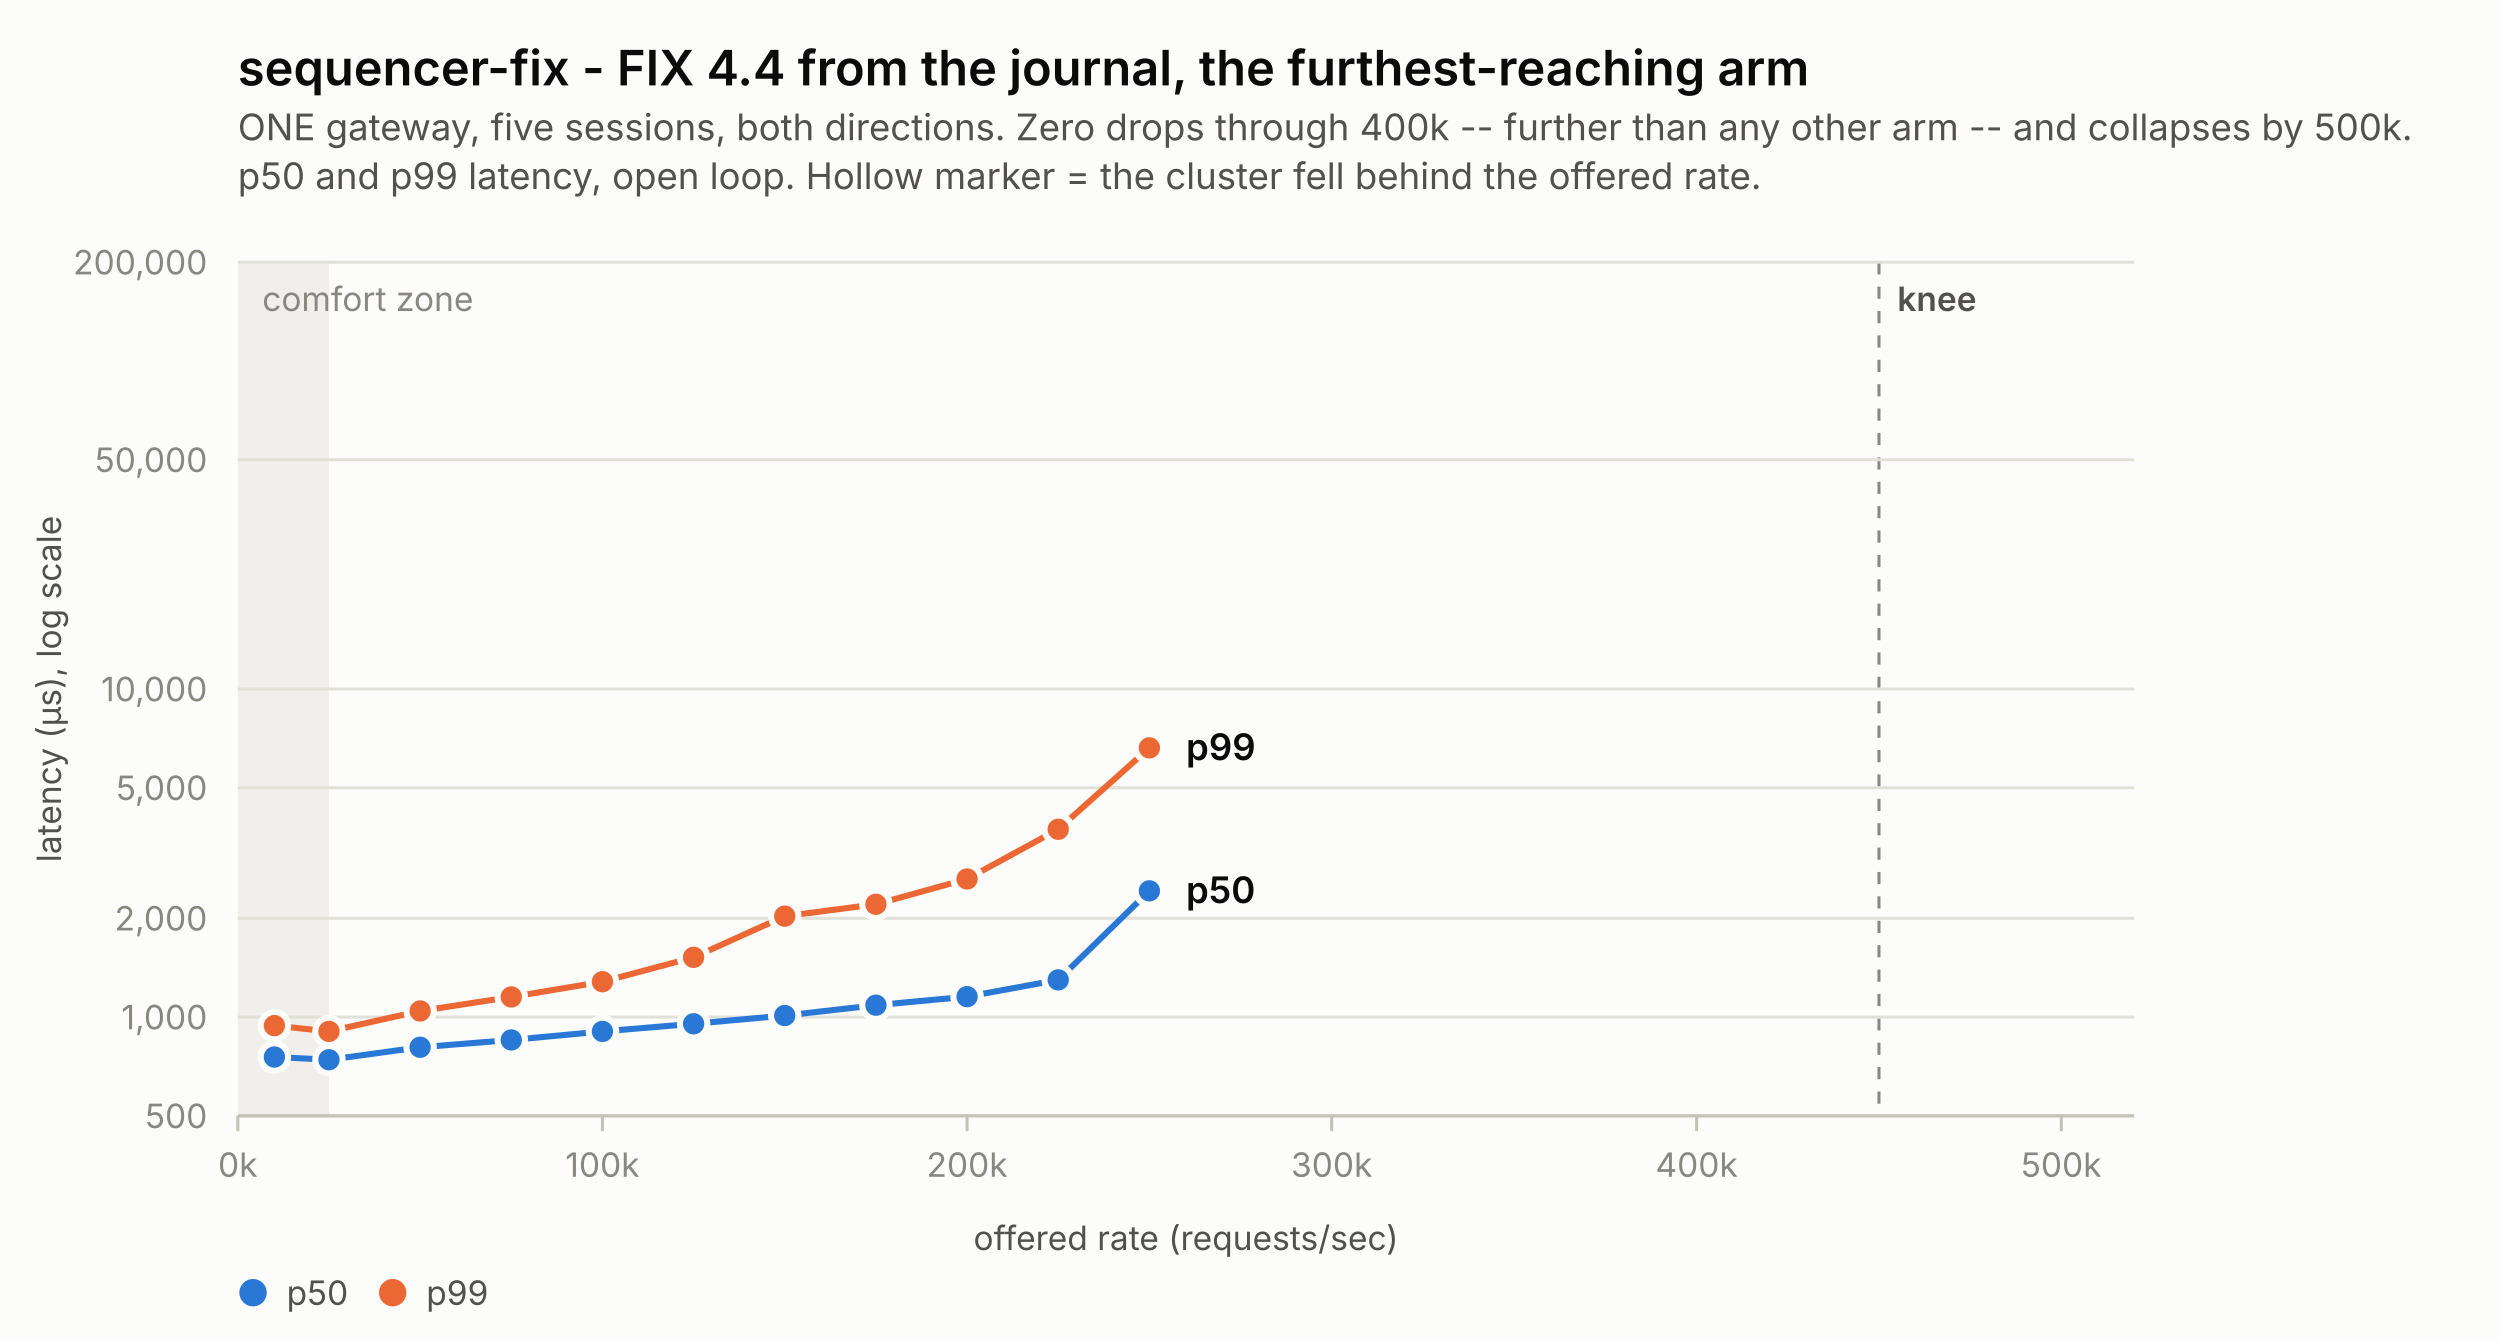
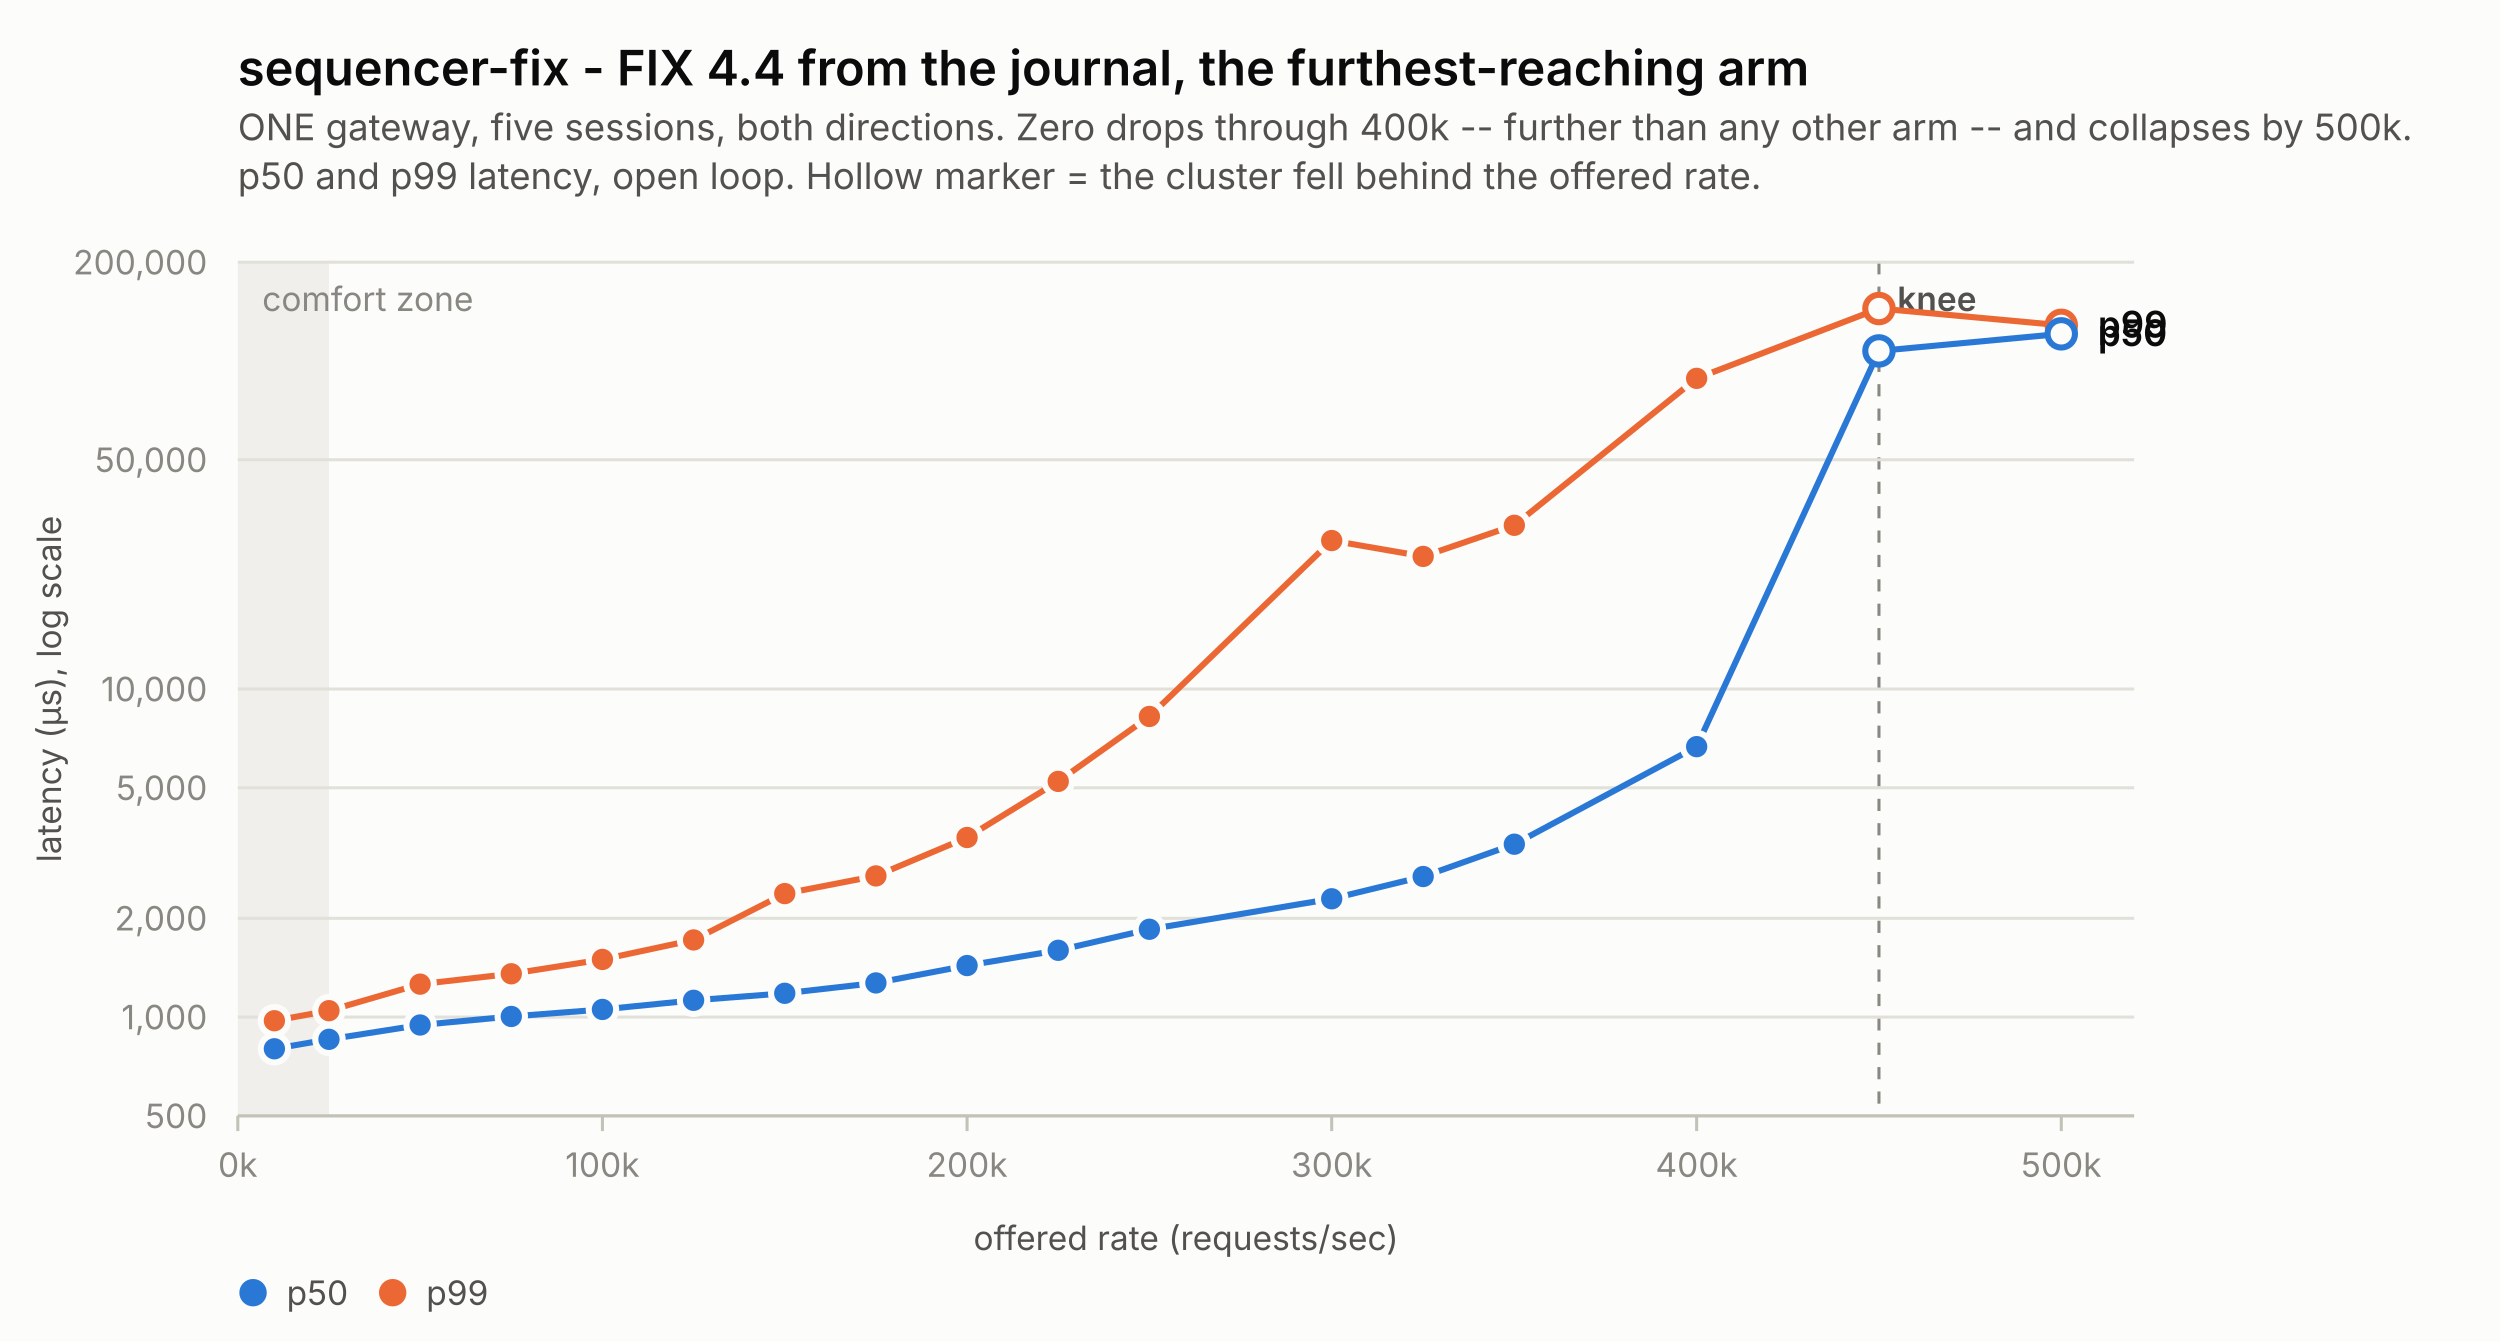
<svg xmlns="http://www.w3.org/2000/svg" width="820" height="440" viewBox="0 0 820 440" font-family="system-ui,-apple-system,&quot;Segoe UI&quot;,sans-serif" role="img" aria-label="sequencer-fix - FIX 4.4 from the journal, the furthest-reaching arm">
  <rect width="820" height="440" fill="#fcfcfb" />
  <text x="78" y="28" font-size="16" font-weight="600" fill="#0b0b0b">sequencer-fix - FIX 4.4 from the journal, the furthest-reaching arm</text>
  <text x="78" y="46" font-size="12" fill="#52514e">ONE gateway, five sessions, both directions. Zero drops through 400k -- further than any other arm -- and collapses by 500k.</text>
  <text x="78" y="62" font-size="12" fill="#52514e">p50 and p99 latency, open loop. Hollow marker = the cluster fell behind the offered rate.</text>
  <rect x="78" y="86" width="29.9" height="280" fill="#f0efec" />
  <text x="86" y="102" font-size="11" fill="#898781">comfort zone</text>
  <line x1="616.3" y1="86" x2="616.3" y2="366" stroke="#898781" stroke-width="1" stroke-dasharray="4 4" />
  <text x="622.3" y="102" font-size="11" font-weight="600" fill="#52514e">knee</text>
  <line x1="78" y1="366.0" x2="700" y2="366.0" stroke="#e1e0d9" stroke-width="1" />
  <text x="68" y="370.0" font-size="11" fill="#898781" text-anchor="end">500</text>
  <line x1="78" y1="333.6" x2="700" y2="333.6" stroke="#e1e0d9" stroke-width="1" />
  <text x="68" y="337.6" font-size="11" fill="#898781" text-anchor="end">1,000</text>
  <line x1="78" y1="301.2" x2="700" y2="301.2" stroke="#e1e0d9" stroke-width="1" />
  <text x="68" y="305.2" font-size="11" fill="#898781" text-anchor="end">2,000</text>
  <line x1="78" y1="258.4" x2="700" y2="258.4" stroke="#e1e0d9" stroke-width="1" />
  <text x="68" y="262.4" font-size="11" fill="#898781" text-anchor="end">5,000</text>
  <line x1="78" y1="226.0" x2="700" y2="226.0" stroke="#e1e0d9" stroke-width="1" />
  <text x="68" y="230.0" font-size="11" fill="#898781" text-anchor="end">10,000</text>
  <line x1="78" y1="150.8" x2="700" y2="150.8" stroke="#e1e0d9" stroke-width="1" />
  <text x="68" y="154.8" font-size="11" fill="#898781" text-anchor="end">50,000</text>
  <line x1="78" y1="86.0" x2="700" y2="86.0" stroke="#e1e0d9" stroke-width="1" />
  <text x="68" y="90.0" font-size="11" fill="#898781" text-anchor="end">200,000</text>
  <text x="20" y="226" font-size="11" fill="#52514e" text-anchor="middle" transform="rotate(-90 20 226)">latency (µs), log scale</text>
  <line x1="78" y1="366" x2="700" y2="366" stroke="#c3c2b7" stroke-width="1" />
  <line x1="78.0" y1="366" x2="78.0" y2="371" stroke="#c3c2b7" stroke-width="1" />
  <text x="78.0" y="386" font-size="11" fill="#898781" text-anchor="middle">0k</text>
  <line x1="197.6" y1="366" x2="197.6" y2="371" stroke="#c3c2b7" stroke-width="1" />
  <text x="197.6" y="386" font-size="11" fill="#898781" text-anchor="middle">100k</text>
  <line x1="317.2" y1="366" x2="317.2" y2="371" stroke="#c3c2b7" stroke-width="1" />
  <text x="317.2" y="386" font-size="11" fill="#898781" text-anchor="middle">200k</text>
  <line x1="436.8" y1="366" x2="436.8" y2="371" stroke="#c3c2b7" stroke-width="1" />
  <text x="436.8" y="386" font-size="11" fill="#898781" text-anchor="middle">300k</text>
  <line x1="556.5" y1="366" x2="556.5" y2="371" stroke="#c3c2b7" stroke-width="1" />
  <text x="556.5" y="386" font-size="11" fill="#898781" text-anchor="middle">400k</text>
  <line x1="676.1" y1="366" x2="676.1" y2="371" stroke="#c3c2b7" stroke-width="1" />
  <text x="676.1" y="386" font-size="11" fill="#898781" text-anchor="middle">500k</text>
  <text x="389" y="410" font-size="11" fill="#52514e" text-anchor="middle">offered rate (requests/sec)</text>
  <defs>
    <clipPath id="plot">
      <rect x="72" y="80" width="634" height="292" />
    </clipPath>
  </defs>
  <g clip-path="url(#plot)">
-     <path d="M90.0,336.4 L107.9,338.3 L137.8,331.6 L167.7,327.0 L197.6,322.0 L227.5,314.0 L257.4,300.5 L287.3,296.6 L317.2,288.3 L347.1,272.0 L377.0,245.3" fill="none" stroke="#eb6834" stroke-width="2" stroke-linejoin="round" stroke-linecap="round" />
-     <circle cx="90.0" cy="336.4" r="4.5" fill="#eb6834" stroke="#fcfcfb" stroke-width="2" />
-     <circle cx="107.9" cy="338.3" r="4.5" fill="#eb6834" stroke="#fcfcfb" stroke-width="2" />
-     <circle cx="137.8" cy="331.6" r="4.5" fill="#eb6834" stroke="#fcfcfb" stroke-width="2" />
-     <circle cx="167.7" cy="327.0" r="4.5" fill="#eb6834" stroke="#fcfcfb" stroke-width="2" />
-     <circle cx="197.6" cy="322.0" r="4.5" fill="#eb6834" stroke="#fcfcfb" stroke-width="2" />
-     <circle cx="227.5" cy="314.0" r="4.5" fill="#eb6834" stroke="#fcfcfb" stroke-width="2" />
-     <circle cx="257.4" cy="300.5" r="4.5" fill="#eb6834" stroke="#fcfcfb" stroke-width="2" />
-     <circle cx="287.3" cy="296.6" r="4.5" fill="#eb6834" stroke="#fcfcfb" stroke-width="2" />
-     <circle cx="317.2" cy="288.3" r="4.5" fill="#eb6834" stroke="#fcfcfb" stroke-width="2" />
-     <circle cx="347.1" cy="272.0" r="4.5" fill="#eb6834" stroke="#fcfcfb" stroke-width="2" />
-     <circle cx="377.0" cy="245.3" r="4.5" fill="#eb6834" stroke="#fcfcfb" stroke-width="2" />
-     <path d="M90.0,346.7 L107.9,347.6 L137.8,343.5 L167.7,341.1 L197.6,338.3 L227.5,335.8 L257.4,333.1 L287.3,329.7 L317.2,326.9 L347.1,321.4 L377.0,292.2" fill="none" stroke="#2a78d6" stroke-width="2" stroke-linejoin="round" stroke-linecap="round" />
-     <circle cx="90.0" cy="346.7" r="4.5" fill="#2a78d6" stroke="#fcfcfb" stroke-width="2" />
-     <circle cx="107.9" cy="347.6" r="4.5" fill="#2a78d6" stroke="#fcfcfb" stroke-width="2" />
-     <circle cx="137.8" cy="343.5" r="4.5" fill="#2a78d6" stroke="#fcfcfb" stroke-width="2" />
-     <circle cx="167.7" cy="341.1" r="4.5" fill="#2a78d6" stroke="#fcfcfb" stroke-width="2" />
-     <circle cx="197.6" cy="338.3" r="4.5" fill="#2a78d6" stroke="#fcfcfb" stroke-width="2" />
-     <circle cx="227.5" cy="335.8" r="4.5" fill="#2a78d6" stroke="#fcfcfb" stroke-width="2" />
-     <circle cx="257.4" cy="333.1" r="4.5" fill="#2a78d6" stroke="#fcfcfb" stroke-width="2" />
-     <circle cx="287.3" cy="329.7" r="4.5" fill="#2a78d6" stroke="#fcfcfb" stroke-width="2" />
-     <circle cx="317.2" cy="326.9" r="4.5" fill="#2a78d6" stroke="#fcfcfb" stroke-width="2" />
-     <circle cx="347.1" cy="321.4" r="4.5" fill="#2a78d6" stroke="#fcfcfb" stroke-width="2" />
-     <circle cx="377.0" cy="292.2" r="4.5" fill="#2a78d6" stroke="#fcfcfb" stroke-width="2" />
+     <path d="M90.0,334.8 L107.9,331.5 L137.8,322.8 L167.7,319.4 L197.6,314.7 L227.5,308.3 L257.4,293.1 L287.3,287.3 L317.2,274.7 L347.1,256.3 L377.0,235.0 L436.8,177.3 L466.8,182.5 L496.7,172.3 L556.5,124.1 L616.3,101.2 L676.1,106.7" fill="none" stroke="#eb6834" stroke-width="2" stroke-linejoin="round" stroke-linecap="round" />
+     <circle cx="90.0" cy="334.8" r="4.5" fill="#eb6834" stroke="#fcfcfb" stroke-width="2" />
+     <circle cx="107.9" cy="331.5" r="4.5" fill="#eb6834" stroke="#fcfcfb" stroke-width="2" />
+     <circle cx="137.8" cy="322.8" r="4.5" fill="#eb6834" stroke="#fcfcfb" stroke-width="2" />
+     <circle cx="167.7" cy="319.4" r="4.5" fill="#eb6834" stroke="#fcfcfb" stroke-width="2" />
+     <circle cx="197.6" cy="314.7" r="4.5" fill="#eb6834" stroke="#fcfcfb" stroke-width="2" />
+     <circle cx="227.5" cy="308.3" r="4.5" fill="#eb6834" stroke="#fcfcfb" stroke-width="2" />
+     <circle cx="257.4" cy="293.1" r="4.5" fill="#eb6834" stroke="#fcfcfb" stroke-width="2" />
+     <circle cx="287.3" cy="287.3" r="4.5" fill="#eb6834" stroke="#fcfcfb" stroke-width="2" />
+     <circle cx="317.2" cy="274.7" r="4.5" fill="#eb6834" stroke="#fcfcfb" stroke-width="2" />
+     <circle cx="347.1" cy="256.3" r="4.5" fill="#eb6834" stroke="#fcfcfb" stroke-width="2" />
+     <circle cx="377.0" cy="235.0" r="4.5" fill="#eb6834" stroke="#fcfcfb" stroke-width="2" />
+     <circle cx="436.8" cy="177.3" r="4.5" fill="#eb6834" stroke="#fcfcfb" stroke-width="2" />
+     <circle cx="466.8" cy="182.5" r="4.5" fill="#eb6834" stroke="#fcfcfb" stroke-width="2" />
+     <circle cx="496.7" cy="172.3" r="4.5" fill="#eb6834" stroke="#fcfcfb" stroke-width="2" />
+     <circle cx="556.5" cy="124.1" r="4.5" fill="#eb6834" stroke="#fcfcfb" stroke-width="2" />
+     <circle cx="616.3" cy="101.2" r="4.5" fill="#fcfcfb" stroke="#eb6834" stroke-width="2" />
+     <circle cx="676.1" cy="106.7" r="4.5" fill="#fcfcfb" stroke="#eb6834" stroke-width="2" />
+     <path d="M90.0,344.0 L107.9,340.9 L137.8,336.2 L167.7,333.4 L197.6,331.1 L227.5,328.1 L257.4,325.8 L287.3,322.4 L317.2,316.7 L347.1,311.7 L377.0,304.8 L436.8,294.8 L466.8,287.5 L496.7,276.9 L556.5,244.9 L616.3,115.1 L676.1,109.5" fill="none" stroke="#2a78d6" stroke-width="2" stroke-linejoin="round" stroke-linecap="round" />
+     <circle cx="90.0" cy="344.0" r="4.5" fill="#2a78d6" stroke="#fcfcfb" stroke-width="2" />
+     <circle cx="107.9" cy="340.9" r="4.5" fill="#2a78d6" stroke="#fcfcfb" stroke-width="2" />
+     <circle cx="137.8" cy="336.2" r="4.5" fill="#2a78d6" stroke="#fcfcfb" stroke-width="2" />
+     <circle cx="167.7" cy="333.4" r="4.5" fill="#2a78d6" stroke="#fcfcfb" stroke-width="2" />
+     <circle cx="197.6" cy="331.1" r="4.5" fill="#2a78d6" stroke="#fcfcfb" stroke-width="2" />
+     <circle cx="227.5" cy="328.1" r="4.5" fill="#2a78d6" stroke="#fcfcfb" stroke-width="2" />
+     <circle cx="257.4" cy="325.8" r="4.5" fill="#2a78d6" stroke="#fcfcfb" stroke-width="2" />
+     <circle cx="287.3" cy="322.4" r="4.5" fill="#2a78d6" stroke="#fcfcfb" stroke-width="2" />
+     <circle cx="317.2" cy="316.7" r="4.5" fill="#2a78d6" stroke="#fcfcfb" stroke-width="2" />
+     <circle cx="347.1" cy="311.7" r="4.5" fill="#2a78d6" stroke="#fcfcfb" stroke-width="2" />
+     <circle cx="377.0" cy="304.8" r="4.5" fill="#2a78d6" stroke="#fcfcfb" stroke-width="2" />
+     <circle cx="436.8" cy="294.8" r="4.5" fill="#2a78d6" stroke="#fcfcfb" stroke-width="2" />
+     <circle cx="466.8" cy="287.5" r="4.5" fill="#2a78d6" stroke="#fcfcfb" stroke-width="2" />
+     <circle cx="496.7" cy="276.9" r="4.5" fill="#2a78d6" stroke="#fcfcfb" stroke-width="2" />
+     <circle cx="556.5" cy="244.9" r="4.5" fill="#2a78d6" stroke="#fcfcfb" stroke-width="2" />
+     <circle cx="616.3" cy="115.1" r="4.5" fill="#fcfcfb" stroke="#2a78d6" stroke-width="2" />
+     <circle cx="676.1" cy="109.5" r="4.5" fill="#fcfcfb" stroke="#2a78d6" stroke-width="2" />
  </g>
-   <text x="389.0" y="249.3" font-size="12" font-weight="600" fill="#0b0b0b">p99</text>
-   <text x="389.0" y="296.2" font-size="12" font-weight="600" fill="#0b0b0b">p50</text>
+   <text x="688.1" y="110.7" font-size="12" font-weight="600" fill="#0b0b0b">p99</text>
+   <text x="688.1" y="113.5" font-size="12" font-weight="600" fill="#0b0b0b">p50</text>
  <circle cx="83" cy="424" r="4.5" fill="#2a78d6" />
  <text x="94" y="428" font-size="11" fill="#52514e">p50</text>
  <circle cx="128.8" cy="424" r="4.5" fill="#eb6834" />
  <text x="139.8" y="428" font-size="11" fill="#52514e">p99</text>
</svg>
